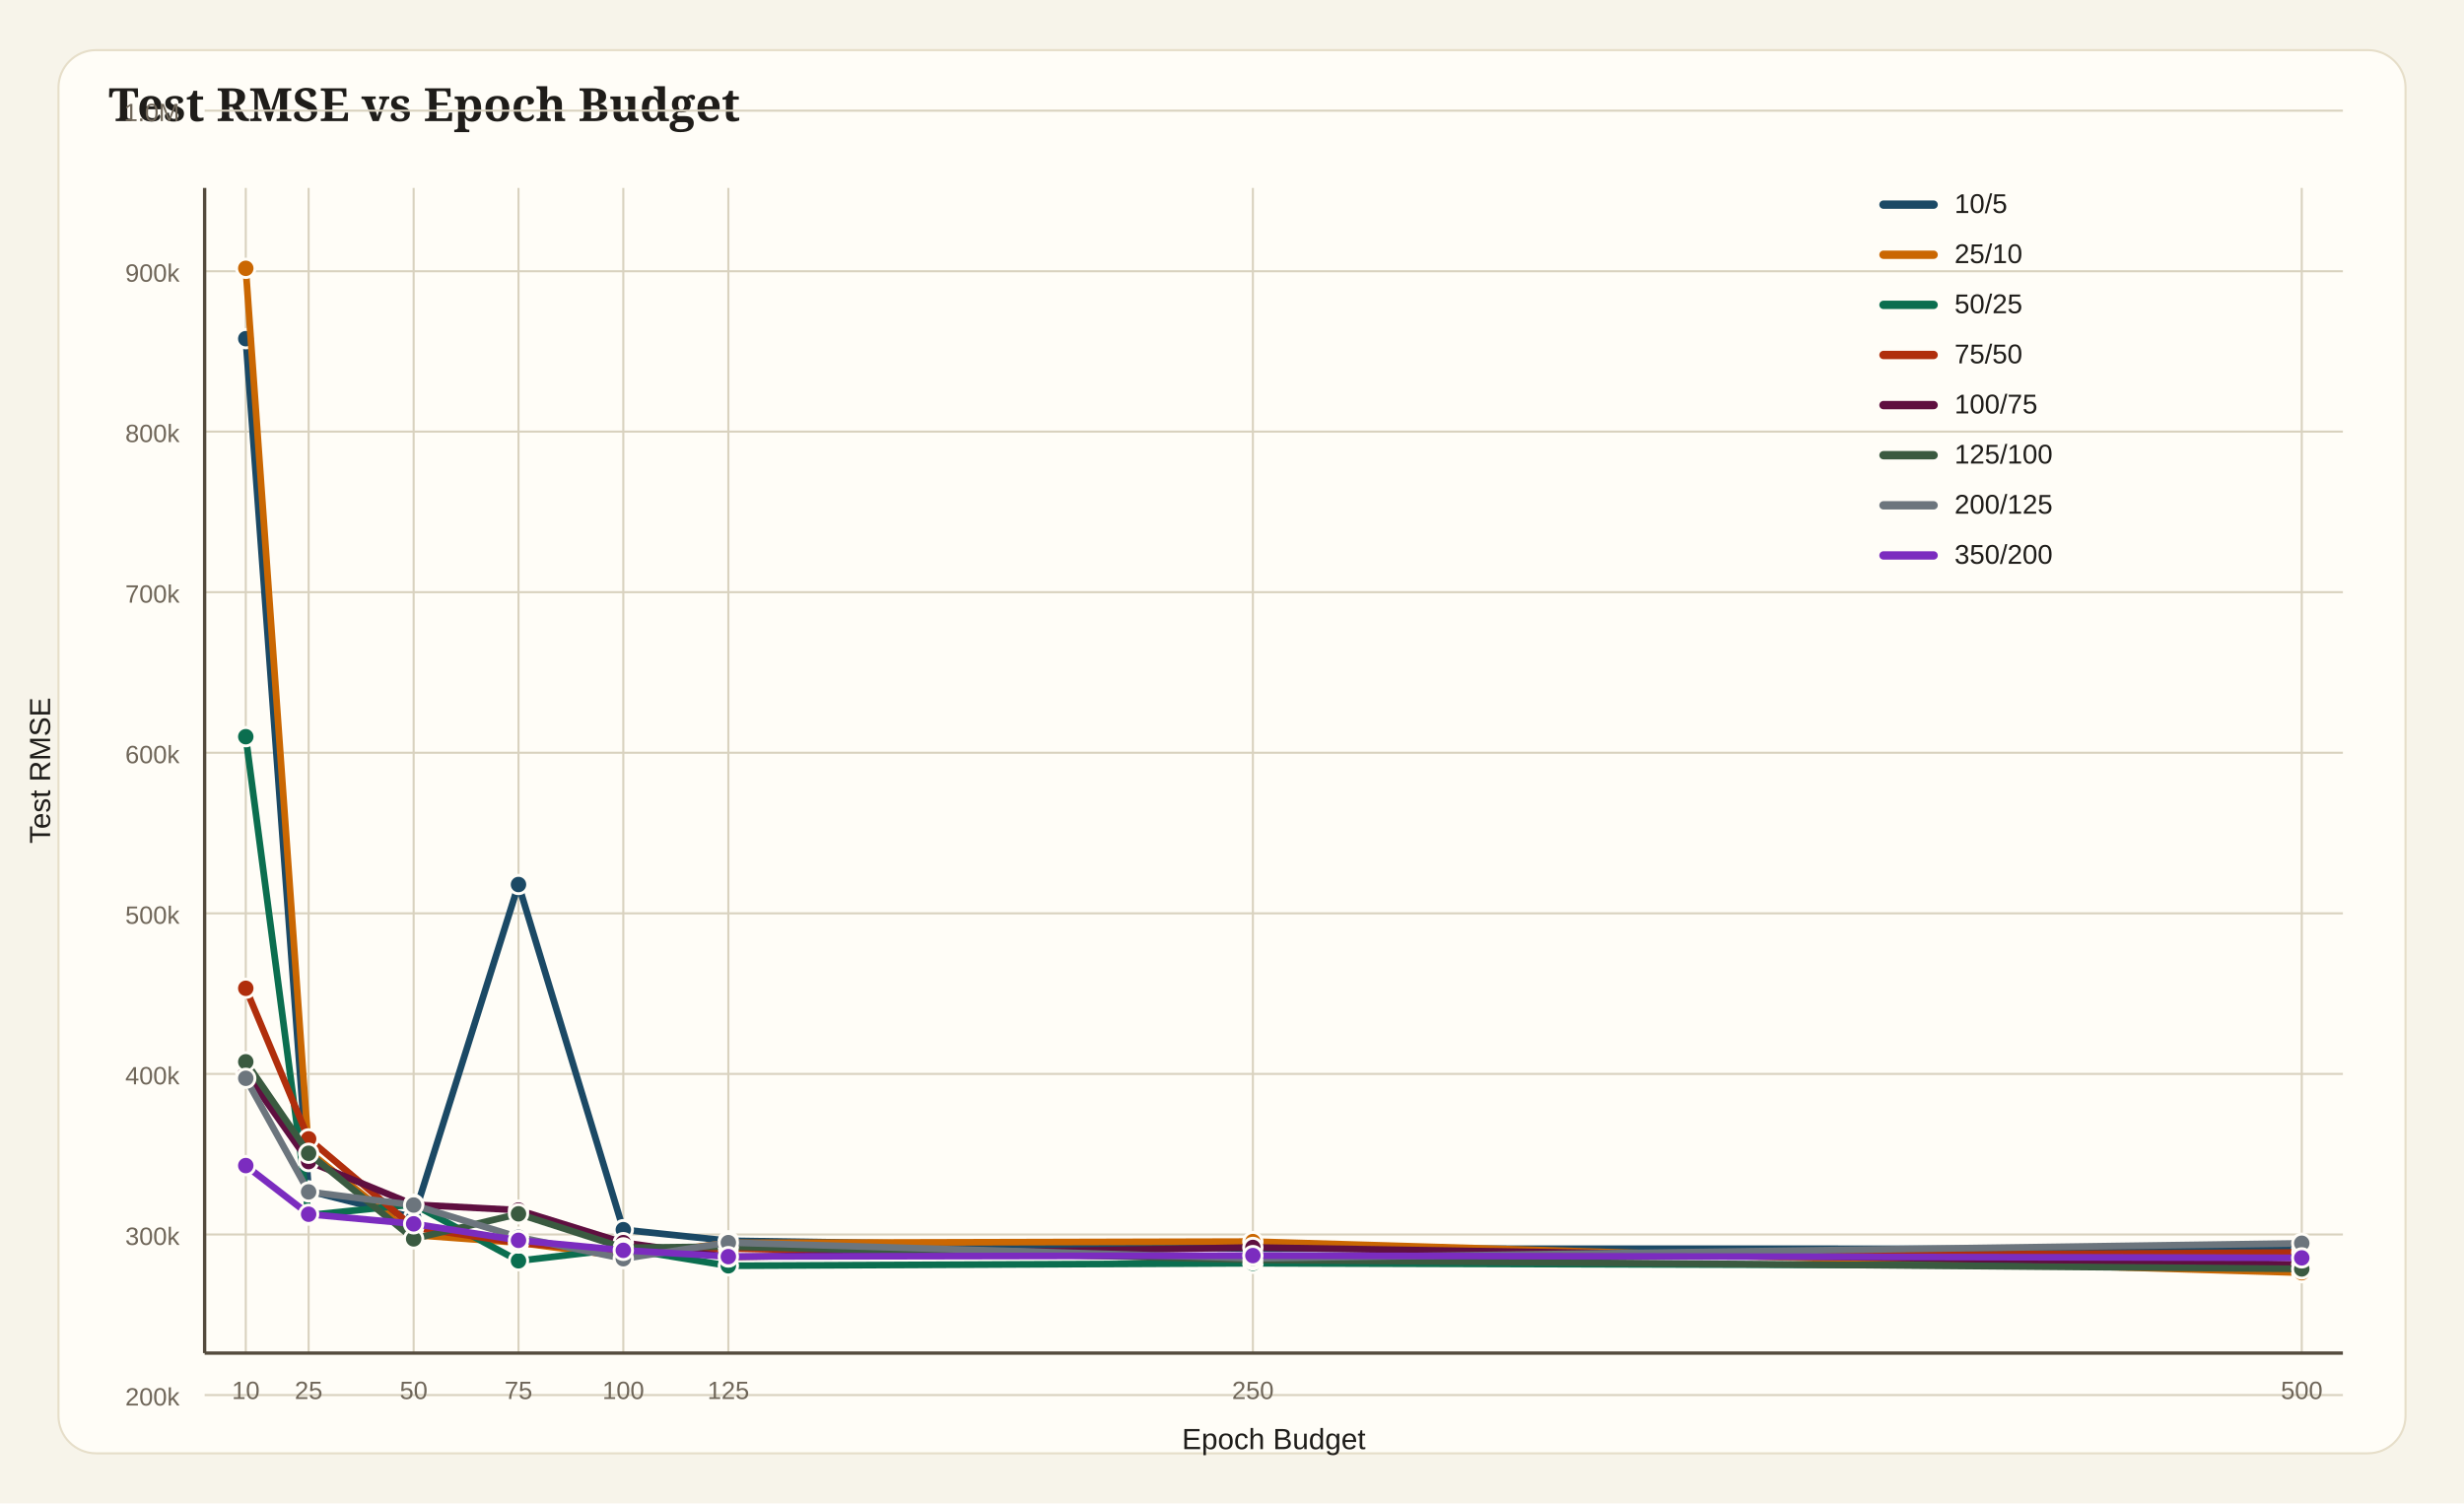
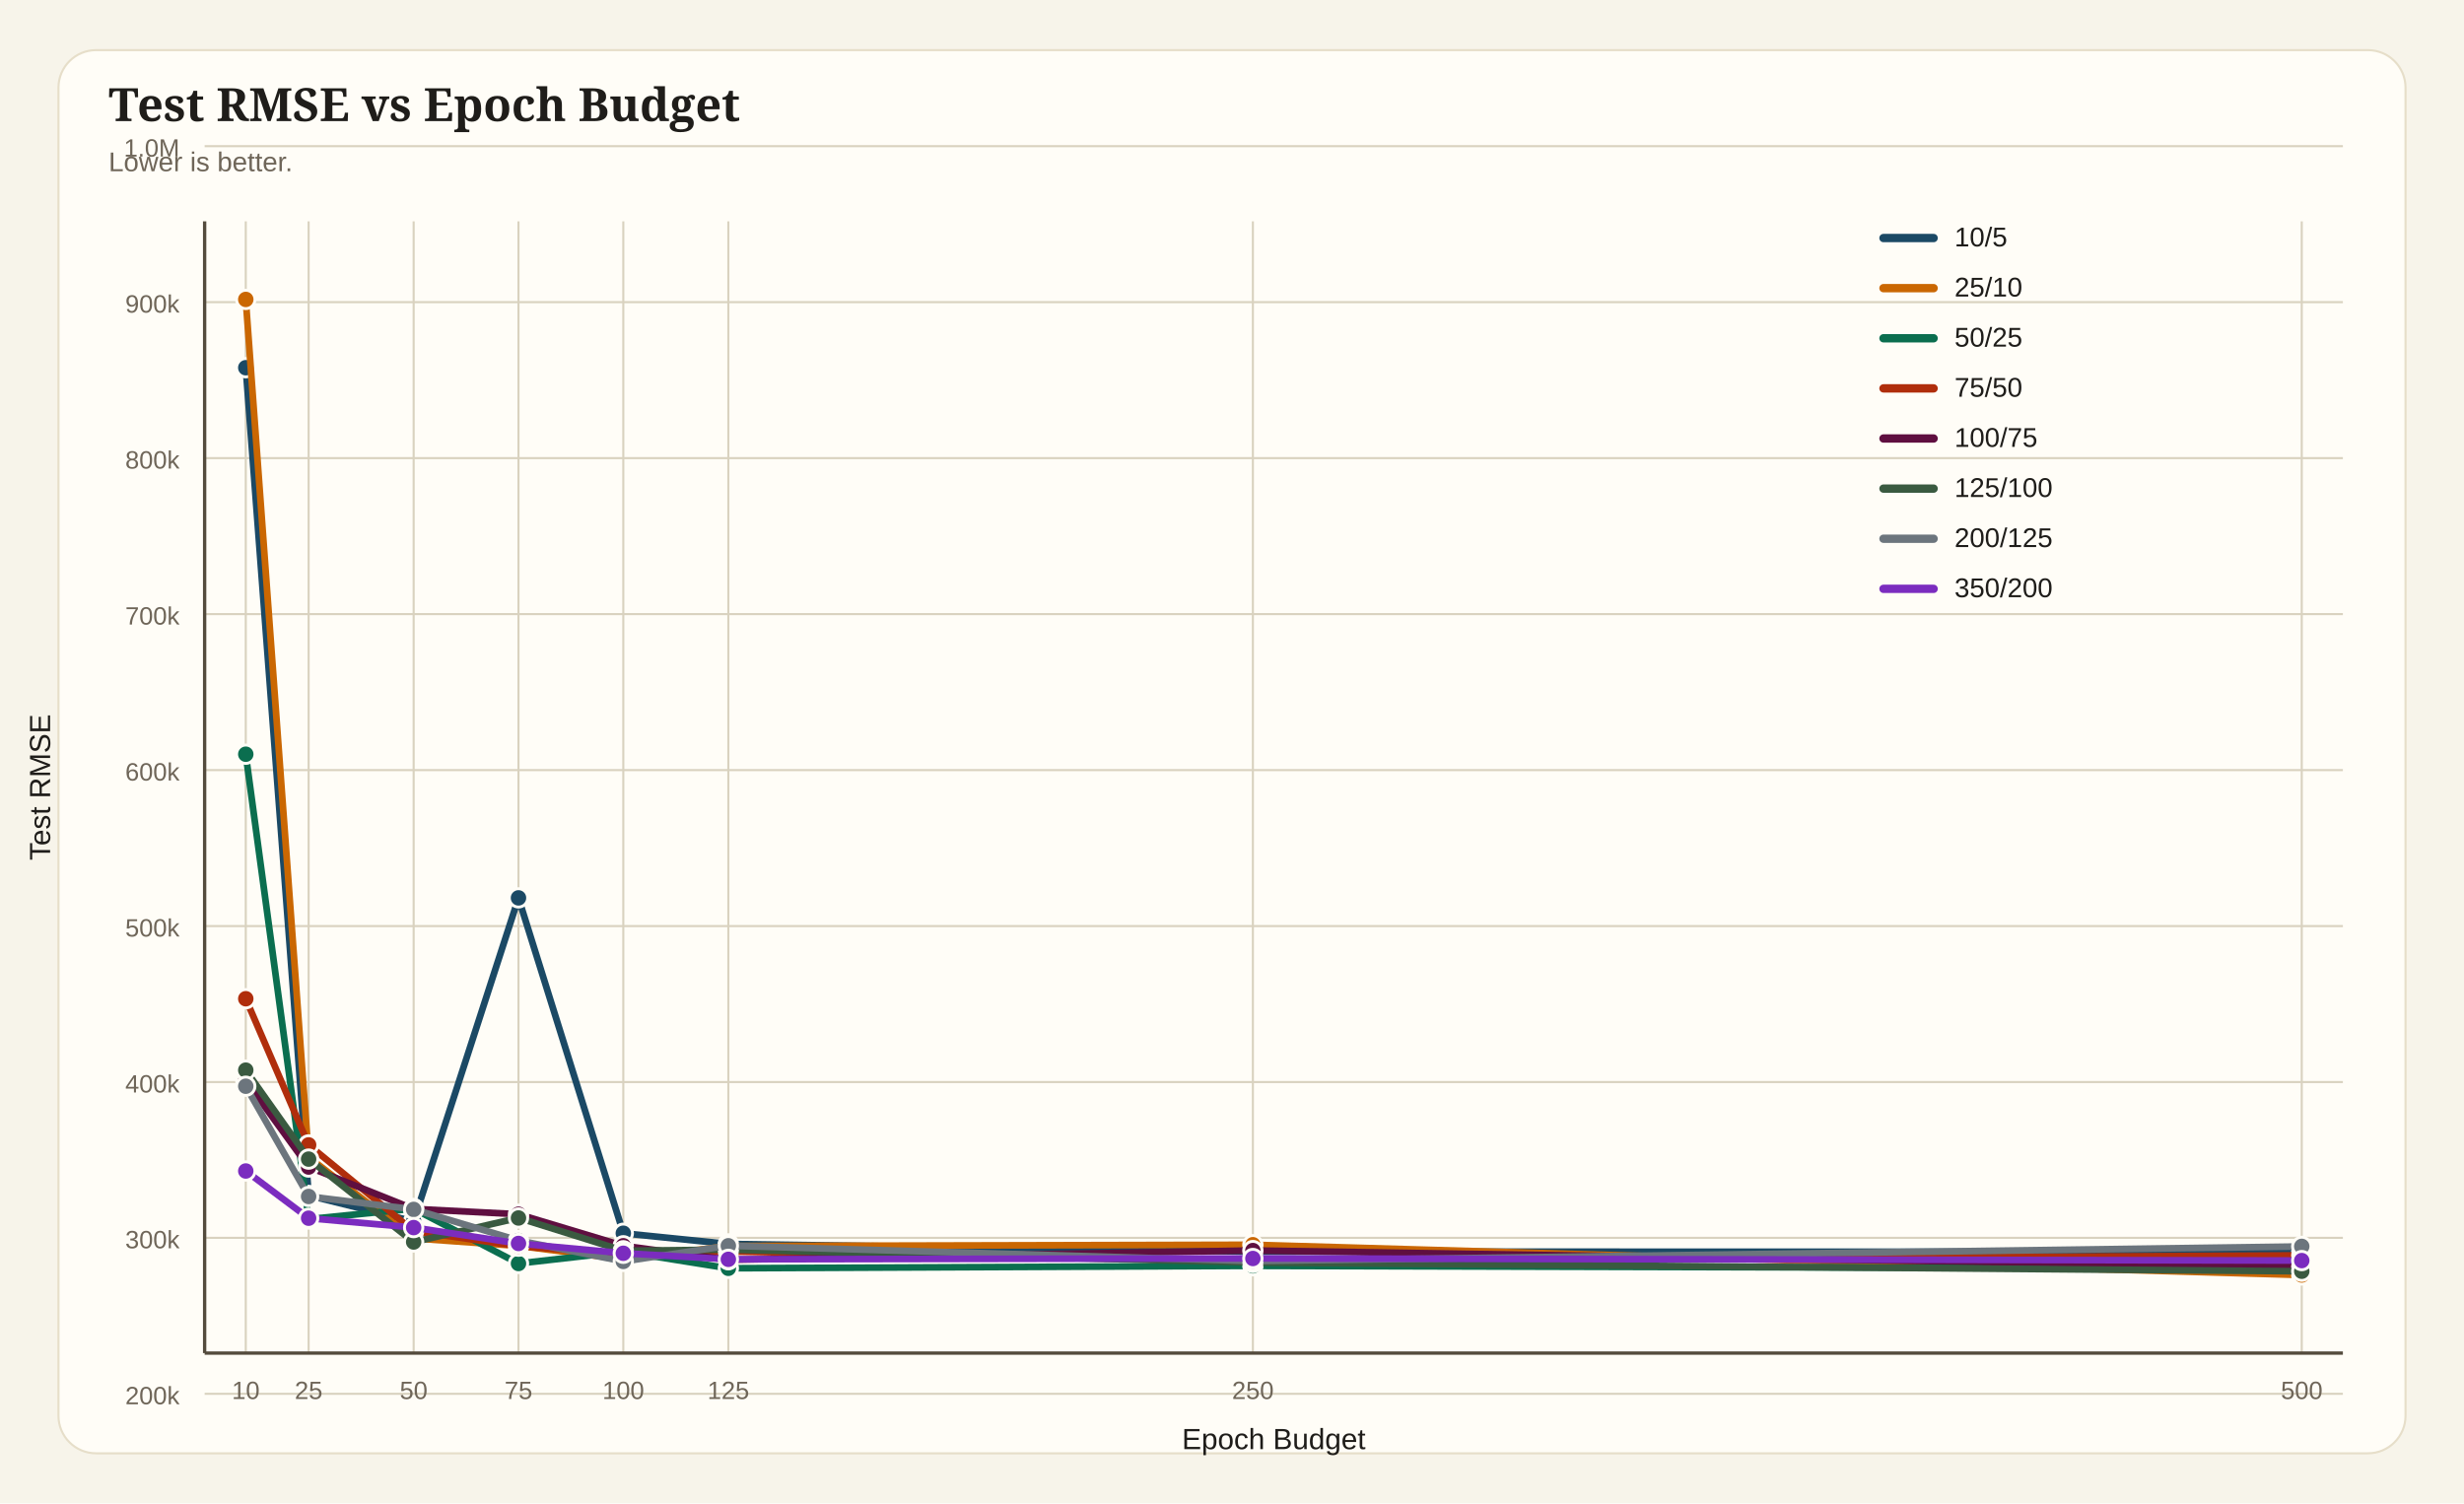
<svg xmlns="http://www.w3.org/2000/svg" width="1180" height="720" viewBox="0 0 1180 720" role="img" aria-label="Test RMSE vs Epoch Budget">
  <rect width="1180" height="720" fill="#f7f4ea" />
  <rect x="28.0" y="24.0" width="1124.0" height="672.0" rx="18" fill="#fffdf7" stroke="#e6dec9" />
  <text x="52.0" y="58.0" fill="#1f1d1a" font-size="22" font-weight="700" font-family="Georgia, serif">Test RMSE vs Epoch Budget</text>
-   <line x1="98.0" y1="668.1" x2="1122.0" y2="668.1" stroke="#d9d2bf" stroke-width="1" />
-   <text x="86.0" y="673.1" text-anchor="end" fill="#6f6659" font-size="12" font-family="Trebuchet MS, Arial, sans-serif">200k</text>
-   <line x1="98.0" y1="591.2" x2="1122.0" y2="591.2" stroke="#d9d2bf" stroke-width="1" />
-   <text x="86.0" y="596.2" text-anchor="end" fill="#6f6659" font-size="12" font-family="Trebuchet MS, Arial, sans-serif">300k</text>
-   <line x1="98.0" y1="514.3" x2="1122.0" y2="514.3" stroke="#d9d2bf" stroke-width="1" />
-   <text x="86.0" y="519.3" text-anchor="end" fill="#6f6659" font-size="12" font-family="Trebuchet MS, Arial, sans-serif">400k</text>
-   <line x1="98.0" y1="437.4" x2="1122.0" y2="437.4" stroke="#d9d2bf" stroke-width="1" />
-   <text x="86.0" y="442.4" text-anchor="end" fill="#6f6659" font-size="12" font-family="Trebuchet MS, Arial, sans-serif">500k</text>
-   <line x1="98.0" y1="360.5" x2="1122.0" y2="360.5" stroke="#d9d2bf" stroke-width="1" />
-   <text x="86.0" y="365.5" text-anchor="end" fill="#6f6659" font-size="12" font-family="Trebuchet MS, Arial, sans-serif">600k</text>
-   <line x1="98.0" y1="283.6" x2="1122.0" y2="283.6" stroke="#d9d2bf" stroke-width="1" />
-   <text x="86.0" y="288.6" text-anchor="end" fill="#6f6659" font-size="12" font-family="Trebuchet MS, Arial, sans-serif">700k</text>
-   <line x1="98.0" y1="206.7" x2="1122.0" y2="206.7" stroke="#d9d2bf" stroke-width="1" />
-   <text x="86.0" y="211.7" text-anchor="end" fill="#6f6659" font-size="12" font-family="Trebuchet MS, Arial, sans-serif">800k</text>
-   <line x1="98.0" y1="129.9" x2="1122.0" y2="129.9" stroke="#d9d2bf" stroke-width="1" />
-   <text x="86.0" y="134.9" text-anchor="end" fill="#6f6659" font-size="12" font-family="Trebuchet MS, Arial, sans-serif">900k</text>
-   <line x1="98.0" y1="53.0" x2="1122.0" y2="53.0" stroke="#d9d2bf" stroke-width="1" />
-   <text x="86.0" y="58.0" text-anchor="end" fill="#6f6659" font-size="12" font-family="Trebuchet MS, Arial, sans-serif">1.0M</text>
-   <line x1="117.7" y1="90.0" x2="117.7" y2="648.0" stroke="#d9d2bf" stroke-width="1" />
+   <text x="52.0" y="82.0" fill="#6f6659" font-size="13" font-family="Trebuchet MS, Arial, sans-serif">Lower is better.</text>
+   <line x1="98.0" y1="667.5" x2="1122.0" y2="667.5" stroke="#d9d2bf" stroke-width="1" />
+   <text x="86.0" y="672.5" text-anchor="end" fill="#6f6659" font-size="12" font-family="Trebuchet MS, Arial, sans-serif">200k</text>
+   <line x1="98.0" y1="592.8" x2="1122.0" y2="592.8" stroke="#d9d2bf" stroke-width="1" />
+   <text x="86.0" y="597.8" text-anchor="end" fill="#6f6659" font-size="12" font-family="Trebuchet MS, Arial, sans-serif">300k</text>
+   <line x1="98.0" y1="518.2" x2="1122.0" y2="518.2" stroke="#d9d2bf" stroke-width="1" />
+   <text x="86.0" y="523.2" text-anchor="end" fill="#6f6659" font-size="12" font-family="Trebuchet MS, Arial, sans-serif">400k</text>
+   <line x1="98.0" y1="443.5" x2="1122.0" y2="443.5" stroke="#d9d2bf" stroke-width="1" />
+   <text x="86.0" y="448.5" text-anchor="end" fill="#6f6659" font-size="12" font-family="Trebuchet MS, Arial, sans-serif">500k</text>
+   <line x1="98.0" y1="368.8" x2="1122.0" y2="368.8" stroke="#d9d2bf" stroke-width="1" />
+   <text x="86.0" y="373.8" text-anchor="end" fill="#6f6659" font-size="12" font-family="Trebuchet MS, Arial, sans-serif">600k</text>
+   <line x1="98.0" y1="294.1" x2="1122.0" y2="294.1" stroke="#d9d2bf" stroke-width="1" />
+   <text x="86.0" y="299.1" text-anchor="end" fill="#6f6659" font-size="12" font-family="Trebuchet MS, Arial, sans-serif">700k</text>
+   <line x1="98.0" y1="219.4" x2="1122.0" y2="219.4" stroke="#d9d2bf" stroke-width="1" />
+   <text x="86.0" y="224.4" text-anchor="end" fill="#6f6659" font-size="12" font-family="Trebuchet MS, Arial, sans-serif">800k</text>
+   <line x1="98.0" y1="144.7" x2="1122.0" y2="144.7" stroke="#d9d2bf" stroke-width="1" />
+   <text x="86.0" y="149.7" text-anchor="end" fill="#6f6659" font-size="12" font-family="Trebuchet MS, Arial, sans-serif">900k</text>
+   <line x1="98.0" y1="70.0" x2="1122.0" y2="70.0" stroke="#d9d2bf" stroke-width="1" />
+   <text x="86.0" y="75.0" text-anchor="end" fill="#6f6659" font-size="12" font-family="Trebuchet MS, Arial, sans-serif">1.0M</text>
+   <line x1="117.7" y1="106.0" x2="117.7" y2="648.0" stroke="#d9d2bf" stroke-width="1" />
  <text x="117.7" y="670.0" text-anchor="middle" fill="#6f6659" font-size="12" font-family="Trebuchet MS, Arial, sans-serif">10</text>
-   <line x1="147.8" y1="90.0" x2="147.8" y2="648.0" stroke="#d9d2bf" stroke-width="1" />
+   <line x1="147.8" y1="106.0" x2="147.8" y2="648.0" stroke="#d9d2bf" stroke-width="1" />
  <text x="147.8" y="670.0" text-anchor="middle" fill="#6f6659" font-size="12" font-family="Trebuchet MS, Arial, sans-serif">25</text>
-   <line x1="198.1" y1="90.0" x2="198.1" y2="648.0" stroke="#d9d2bf" stroke-width="1" />
+   <line x1="198.1" y1="106.0" x2="198.1" y2="648.0" stroke="#d9d2bf" stroke-width="1" />
  <text x="198.1" y="670.0" text-anchor="middle" fill="#6f6659" font-size="12" font-family="Trebuchet MS, Arial, sans-serif">50</text>
-   <line x1="248.3" y1="90.0" x2="248.3" y2="648.0" stroke="#d9d2bf" stroke-width="1" />
+   <line x1="248.3" y1="106.0" x2="248.3" y2="648.0" stroke="#d9d2bf" stroke-width="1" />
  <text x="248.3" y="670.0" text-anchor="middle" fill="#6f6659" font-size="12" font-family="Trebuchet MS, Arial, sans-serif">75</text>
-   <line x1="298.5" y1="90.0" x2="298.5" y2="648.0" stroke="#d9d2bf" stroke-width="1" />
+   <line x1="298.5" y1="106.0" x2="298.5" y2="648.0" stroke="#d9d2bf" stroke-width="1" />
  <text x="298.5" y="670.0" text-anchor="middle" fill="#6f6659" font-size="12" font-family="Trebuchet MS, Arial, sans-serif">100</text>
-   <line x1="348.8" y1="90.0" x2="348.8" y2="648.0" stroke="#d9d2bf" stroke-width="1" />
+   <line x1="348.8" y1="106.0" x2="348.8" y2="648.0" stroke="#d9d2bf" stroke-width="1" />
  <text x="348.8" y="670.0" text-anchor="middle" fill="#6f6659" font-size="12" font-family="Trebuchet MS, Arial, sans-serif">125</text>
-   <line x1="600.0" y1="90.0" x2="600.0" y2="648.0" stroke="#d9d2bf" stroke-width="1" />
+   <line x1="600.0" y1="106.0" x2="600.0" y2="648.0" stroke="#d9d2bf" stroke-width="1" />
  <text x="600.0" y="670.0" text-anchor="middle" fill="#6f6659" font-size="12" font-family="Trebuchet MS, Arial, sans-serif">250</text>
-   <line x1="1102.3" y1="90.0" x2="1102.3" y2="648.0" stroke="#d9d2bf" stroke-width="1" />
+   <line x1="1102.3" y1="106.0" x2="1102.3" y2="648.0" stroke="#d9d2bf" stroke-width="1" />
  <text x="1102.3" y="670.0" text-anchor="middle" fill="#6f6659" font-size="12" font-family="Trebuchet MS, Arial, sans-serif">500</text>
  <line x1="98.0" y1="648.0" x2="1122.0" y2="648.0" stroke="#544b3d" stroke-width="1.6" />
-   <line x1="98.0" y1="90.0" x2="98.0" y2="648.0" stroke="#544b3d" stroke-width="1.6" />
-   <path d="M 117.69 162.18 L 147.83 570.32 L 198.07 583.08 L 248.30 423.61 L 298.54 588.94 L 348.78 594.20 L 599.95 597.98 L 1102.31 598.08" fill="none" stroke="#1b4965" stroke-width="3.2" stroke-linecap="round" stroke-linejoin="round" />
-   <circle cx="117.7" cy="162.2" r="4.4" fill="#1b4965" stroke="#fffdf7" stroke-width="1.4" />
-   <circle cx="147.8" cy="570.3" r="4.4" fill="#1b4965" stroke="#fffdf7" stroke-width="1.4" />
-   <circle cx="198.1" cy="583.1" r="4.4" fill="#1b4965" stroke="#fffdf7" stroke-width="1.4" />
-   <circle cx="248.3" cy="423.6" r="4.4" fill="#1b4965" stroke="#fffdf7" stroke-width="1.4" />
-   <circle cx="298.5" cy="588.9" r="4.4" fill="#1b4965" stroke="#fffdf7" stroke-width="1.4" />
-   <circle cx="348.8" cy="594.2" r="4.4" fill="#1b4965" stroke="#fffdf7" stroke-width="1.4" />
-   <circle cx="600.0" cy="598.0" r="4.4" fill="#1b4965" stroke="#fffdf7" stroke-width="1.4" />
-   <circle cx="1102.3" cy="598.1" r="4.4" fill="#1b4965" stroke="#fffdf7" stroke-width="1.4" />
-   <path d="M 117.69 128.48 L 147.83 551.45 L 198.07 591.44 L 248.30 595.13 L 298.54 601.76 L 348.78 595.21 L 599.95 594.59 L 1102.31 609.52" fill="none" stroke="#ca6702" stroke-width="3.2" stroke-linecap="round" stroke-linejoin="round" />
-   <circle cx="117.7" cy="128.5" r="4.4" fill="#ca6702" stroke="#fffdf7" stroke-width="1.4" />
-   <circle cx="147.8" cy="551.4" r="4.4" fill="#ca6702" stroke="#fffdf7" stroke-width="1.4" />
-   <circle cx="198.1" cy="591.4" r="4.4" fill="#ca6702" stroke="#fffdf7" stroke-width="1.4" />
-   <circle cx="248.3" cy="595.1" r="4.4" fill="#ca6702" stroke="#fffdf7" stroke-width="1.4" />
-   <circle cx="298.5" cy="601.8" r="4.4" fill="#ca6702" stroke="#fffdf7" stroke-width="1.4" />
-   <circle cx="348.8" cy="595.2" r="4.4" fill="#ca6702" stroke="#fffdf7" stroke-width="1.4" />
-   <circle cx="600.0" cy="594.6" r="4.4" fill="#ca6702" stroke="#fffdf7" stroke-width="1.4" />
-   <circle cx="1102.3" cy="609.5" r="4.4" fill="#ca6702" stroke="#fffdf7" stroke-width="1.4" />
-   <path d="M 117.69 352.77 L 147.83 581.93 L 198.07 576.81 L 248.30 603.82 L 298.54 597.95 L 348.78 606.18 L 599.95 605.00 L 1102.31 606.40" fill="none" stroke="#0b6e4f" stroke-width="3.2" stroke-linecap="round" stroke-linejoin="round" />
-   <circle cx="117.7" cy="352.8" r="4.4" fill="#0b6e4f" stroke="#fffdf7" stroke-width="1.4" />
-   <circle cx="147.8" cy="581.9" r="4.4" fill="#0b6e4f" stroke="#fffdf7" stroke-width="1.4" />
-   <circle cx="198.1" cy="576.8" r="4.4" fill="#0b6e4f" stroke="#fffdf7" stroke-width="1.4" />
-   <circle cx="248.3" cy="603.8" r="4.4" fill="#0b6e4f" stroke="#fffdf7" stroke-width="1.4" />
-   <circle cx="298.5" cy="597.9" r="4.4" fill="#0b6e4f" stroke="#fffdf7" stroke-width="1.4" />
-   <circle cx="348.8" cy="606.2" r="4.4" fill="#0b6e4f" stroke="#fffdf7" stroke-width="1.4" />
-   <circle cx="600.0" cy="605.0" r="4.4" fill="#0b6e4f" stroke="#fffdf7" stroke-width="1.4" />
-   <circle cx="1102.3" cy="606.4" r="4.4" fill="#0b6e4f" stroke="#fffdf7" stroke-width="1.4" />
-   <path d="M 117.69 473.29 L 147.83 545.41 L 198.07 587.81 L 248.30 595.26 L 298.54 599.29 L 348.78 597.89 L 599.95 602.76 L 1102.31 599.81" fill="none" stroke="#b02e0c" stroke-width="3.2" stroke-linecap="round" stroke-linejoin="round" />
-   <circle cx="117.7" cy="473.3" r="4.4" fill="#b02e0c" stroke="#fffdf7" stroke-width="1.4" />
-   <circle cx="147.8" cy="545.4" r="4.4" fill="#b02e0c" stroke="#fffdf7" stroke-width="1.4" />
-   <circle cx="198.1" cy="587.8" r="4.4" fill="#b02e0c" stroke="#fffdf7" stroke-width="1.4" />
-   <circle cx="248.3" cy="595.3" r="4.4" fill="#b02e0c" stroke="#fffdf7" stroke-width="1.4" />
-   <circle cx="298.5" cy="599.3" r="4.4" fill="#b02e0c" stroke="#fffdf7" stroke-width="1.4" />
-   <circle cx="348.8" cy="597.9" r="4.4" fill="#b02e0c" stroke="#fffdf7" stroke-width="1.4" />
-   <circle cx="600.0" cy="602.8" r="4.4" fill="#b02e0c" stroke="#fffdf7" stroke-width="1.4" />
-   <circle cx="1102.3" cy="599.8" r="4.4" fill="#b02e0c" stroke="#fffdf7" stroke-width="1.4" />
-   <path d="M 117.69 513.55 L 147.83 556.27 L 198.07 576.90 L 248.30 579.54 L 298.54 595.12 L 348.78 602.01 L 599.95 597.40 L 1102.31 605.56" fill="none" stroke="#5f0f40" stroke-width="3.2" stroke-linecap="round" stroke-linejoin="round" />
-   <circle cx="117.7" cy="513.6" r="4.4" fill="#5f0f40" stroke="#fffdf7" stroke-width="1.4" />
-   <circle cx="147.8" cy="556.3" r="4.4" fill="#5f0f40" stroke="#fffdf7" stroke-width="1.4" />
-   <circle cx="198.1" cy="576.9" r="4.4" fill="#5f0f40" stroke="#fffdf7" stroke-width="1.4" />
-   <circle cx="248.3" cy="579.5" r="4.4" fill="#5f0f40" stroke="#fffdf7" stroke-width="1.4" />
-   <circle cx="298.5" cy="595.1" r="4.4" fill="#5f0f40" stroke="#fffdf7" stroke-width="1.4" />
-   <circle cx="348.8" cy="602.0" r="4.4" fill="#5f0f40" stroke="#fffdf7" stroke-width="1.4" />
-   <circle cx="600.0" cy="597.4" r="4.4" fill="#5f0f40" stroke="#fffdf7" stroke-width="1.4" />
-   <circle cx="1102.3" cy="605.6" r="4.4" fill="#5f0f40" stroke="#fffdf7" stroke-width="1.4" />
-   <path d="M 117.69 508.54 L 147.83 552.33 L 198.07 593.26 L 248.30 581.34 L 298.54 597.56 L 348.78 597.00 L 599.95 603.36 L 1102.31 607.67" fill="none" stroke="#3a5a40" stroke-width="3.2" stroke-linecap="round" stroke-linejoin="round" />
-   <circle cx="117.7" cy="508.5" r="4.4" fill="#3a5a40" stroke="#fffdf7" stroke-width="1.4" />
-   <circle cx="147.8" cy="552.3" r="4.4" fill="#3a5a40" stroke="#fffdf7" stroke-width="1.4" />
-   <circle cx="198.1" cy="593.3" r="4.4" fill="#3a5a40" stroke="#fffdf7" stroke-width="1.4" />
-   <circle cx="248.3" cy="581.3" r="4.4" fill="#3a5a40" stroke="#fffdf7" stroke-width="1.4" />
-   <circle cx="298.5" cy="597.6" r="4.4" fill="#3a5a40" stroke="#fffdf7" stroke-width="1.4" />
-   <circle cx="348.8" cy="597.0" r="4.4" fill="#3a5a40" stroke="#fffdf7" stroke-width="1.4" />
-   <circle cx="600.0" cy="603.4" r="4.4" fill="#3a5a40" stroke="#fffdf7" stroke-width="1.4" />
-   <circle cx="1102.3" cy="607.7" r="4.4" fill="#3a5a40" stroke="#fffdf7" stroke-width="1.4" />
-   <path d="M 117.69 516.45 L 147.83 570.76 L 198.07 577.13 L 248.30 592.48 L 298.54 602.78 L 348.78 595.06 L 599.95 602.62 L 1102.31 595.44" fill="none" stroke="#6c757d" stroke-width="3.2" stroke-linecap="round" stroke-linejoin="round" />
-   <circle cx="117.7" cy="516.4" r="4.4" fill="#6c757d" stroke="#fffdf7" stroke-width="1.4" />
-   <circle cx="147.8" cy="570.8" r="4.4" fill="#6c757d" stroke="#fffdf7" stroke-width="1.4" />
-   <circle cx="198.1" cy="577.1" r="4.4" fill="#6c757d" stroke="#fffdf7" stroke-width="1.4" />
-   <circle cx="248.3" cy="592.5" r="4.4" fill="#6c757d" stroke="#fffdf7" stroke-width="1.4" />
-   <circle cx="298.5" cy="602.8" r="4.4" fill="#6c757d" stroke="#fffdf7" stroke-width="1.4" />
-   <circle cx="348.8" cy="595.1" r="4.4" fill="#6c757d" stroke="#fffdf7" stroke-width="1.4" />
-   <circle cx="600.0" cy="602.6" r="4.4" fill="#6c757d" stroke="#fffdf7" stroke-width="1.4" />
-   <circle cx="1102.3" cy="595.4" r="4.4" fill="#6c757d" stroke="#fffdf7" stroke-width="1.4" />
-   <path d="M 117.69 558.21 L 147.83 581.50 L 198.07 586.08 L 248.30 593.98 L 298.54 598.76 L 348.78 601.75 L 599.95 601.31 L 1102.31 602.37" fill="none" stroke="#7b2cbf" stroke-width="3.2" stroke-linecap="round" stroke-linejoin="round" />
-   <circle cx="117.7" cy="558.2" r="4.4" fill="#7b2cbf" stroke="#fffdf7" stroke-width="1.4" />
-   <circle cx="147.8" cy="581.5" r="4.4" fill="#7b2cbf" stroke="#fffdf7" stroke-width="1.4" />
-   <circle cx="198.1" cy="586.1" r="4.4" fill="#7b2cbf" stroke="#fffdf7" stroke-width="1.4" />
-   <circle cx="248.3" cy="594.0" r="4.4" fill="#7b2cbf" stroke="#fffdf7" stroke-width="1.4" />
-   <circle cx="298.5" cy="598.8" r="4.4" fill="#7b2cbf" stroke="#fffdf7" stroke-width="1.4" />
-   <circle cx="348.8" cy="601.8" r="4.4" fill="#7b2cbf" stroke="#fffdf7" stroke-width="1.4" />
-   <circle cx="600.0" cy="601.3" r="4.4" fill="#7b2cbf" stroke="#fffdf7" stroke-width="1.4" />
-   <circle cx="1102.3" cy="602.4" r="4.4" fill="#7b2cbf" stroke="#fffdf7" stroke-width="1.4" />
-   <line x1="902.0" y1="98.0" x2="926.0" y2="98.0" stroke="#1b4965" stroke-width="4" stroke-linecap="round" />
-   <text x="936.0" y="102.0" fill="#1f1d1a" font-size="13" font-family="Trebuchet MS, Arial, sans-serif">10/5</text>
-   <line x1="902.0" y1="122.0" x2="926.0" y2="122.0" stroke="#ca6702" stroke-width="4" stroke-linecap="round" />
-   <text x="936.0" y="126.0" fill="#1f1d1a" font-size="13" font-family="Trebuchet MS, Arial, sans-serif">25/10</text>
-   <line x1="902.0" y1="146.0" x2="926.0" y2="146.0" stroke="#0b6e4f" stroke-width="4" stroke-linecap="round" />
-   <text x="936.0" y="150.0" fill="#1f1d1a" font-size="13" font-family="Trebuchet MS, Arial, sans-serif">50/25</text>
-   <line x1="902.0" y1="170.0" x2="926.0" y2="170.0" stroke="#b02e0c" stroke-width="4" stroke-linecap="round" />
-   <text x="936.0" y="174.0" fill="#1f1d1a" font-size="13" font-family="Trebuchet MS, Arial, sans-serif">75/50</text>
-   <line x1="902.0" y1="194.0" x2="926.0" y2="194.0" stroke="#5f0f40" stroke-width="4" stroke-linecap="round" />
-   <text x="936.0" y="198.0" fill="#1f1d1a" font-size="13" font-family="Trebuchet MS, Arial, sans-serif">100/75</text>
-   <line x1="902.0" y1="218.0" x2="926.0" y2="218.0" stroke="#3a5a40" stroke-width="4" stroke-linecap="round" />
-   <text x="936.0" y="222.0" fill="#1f1d1a" font-size="13" font-family="Trebuchet MS, Arial, sans-serif">125/100</text>
-   <line x1="902.0" y1="242.0" x2="926.0" y2="242.0" stroke="#6c757d" stroke-width="4" stroke-linecap="round" />
-   <text x="936.0" y="246.0" fill="#1f1d1a" font-size="13" font-family="Trebuchet MS, Arial, sans-serif">200/125</text>
-   <line x1="902.0" y1="266.0" x2="926.0" y2="266.0" stroke="#7b2cbf" stroke-width="4" stroke-linecap="round" />
-   <text x="936.0" y="270.0" fill="#1f1d1a" font-size="13" font-family="Trebuchet MS, Arial, sans-serif">350/200</text>
+   <line x1="98.0" y1="106.0" x2="98.0" y2="648.0" stroke="#544b3d" stroke-width="1.6" />
+   <path d="M 117.69 176.11 L 147.83 572.54 L 198.07 584.95 L 248.30 430.04 L 298.54 590.63 L 348.78 595.74 L 599.95 599.42 L 1102.31 599.51" fill="none" stroke="#1b4965" stroke-width="3.2" stroke-linecap="round" stroke-linejoin="round" />
+   <circle cx="117.7" cy="176.1" r="4.4" fill="#1b4965" stroke="#fffdf7" stroke-width="1.4" />
+   <circle cx="147.8" cy="572.5" r="4.4" fill="#1b4965" stroke="#fffdf7" stroke-width="1.4" />
+   <circle cx="198.1" cy="584.9" r="4.4" fill="#1b4965" stroke="#fffdf7" stroke-width="1.4" />
+   <circle cx="248.3" cy="430.0" r="4.4" fill="#1b4965" stroke="#fffdf7" stroke-width="1.4" />
+   <circle cx="298.5" cy="590.6" r="4.4" fill="#1b4965" stroke="#fffdf7" stroke-width="1.4" />
+   <circle cx="348.8" cy="595.7" r="4.4" fill="#1b4965" stroke="#fffdf7" stroke-width="1.4" />
+   <circle cx="600.0" cy="599.4" r="4.4" fill="#1b4965" stroke="#fffdf7" stroke-width="1.4" />
+   <circle cx="1102.3" cy="599.5" r="4.4" fill="#1b4965" stroke="#fffdf7" stroke-width="1.4" />
+   <path d="M 117.69 143.38 L 147.83 554.22 L 198.07 593.06 L 248.30 596.65 L 298.54 603.09 L 348.78 596.72 L 599.95 596.12 L 1102.31 610.62" fill="none" stroke="#ca6702" stroke-width="3.2" stroke-linecap="round" stroke-linejoin="round" />
+   <circle cx="117.7" cy="143.4" r="4.4" fill="#ca6702" stroke="#fffdf7" stroke-width="1.4" />
+   <circle cx="147.8" cy="554.2" r="4.4" fill="#ca6702" stroke="#fffdf7" stroke-width="1.4" />
+   <circle cx="198.1" cy="593.1" r="4.4" fill="#ca6702" stroke="#fffdf7" stroke-width="1.4" />
+   <circle cx="248.3" cy="596.7" r="4.4" fill="#ca6702" stroke="#fffdf7" stroke-width="1.4" />
+   <circle cx="298.5" cy="603.1" r="4.4" fill="#ca6702" stroke="#fffdf7" stroke-width="1.4" />
+   <circle cx="348.8" cy="596.7" r="4.4" fill="#ca6702" stroke="#fffdf7" stroke-width="1.4" />
+   <circle cx="600.0" cy="596.1" r="4.4" fill="#ca6702" stroke="#fffdf7" stroke-width="1.4" />
+   <circle cx="1102.3" cy="610.6" r="4.4" fill="#ca6702" stroke="#fffdf7" stroke-width="1.4" />
+   <path d="M 117.69 361.24 L 147.83 583.82 L 198.07 578.85 L 248.30 605.09 L 298.54 599.38 L 348.78 607.38 L 599.95 606.24 L 1102.31 607.59" fill="none" stroke="#0b6e4f" stroke-width="3.2" stroke-linecap="round" stroke-linejoin="round" />
+   <circle cx="117.7" cy="361.2" r="4.4" fill="#0b6e4f" stroke="#fffdf7" stroke-width="1.4" />
+   <circle cx="147.8" cy="583.8" r="4.4" fill="#0b6e4f" stroke="#fffdf7" stroke-width="1.4" />
+   <circle cx="198.1" cy="578.8" r="4.4" fill="#0b6e4f" stroke="#fffdf7" stroke-width="1.4" />
+   <circle cx="248.3" cy="605.1" r="4.4" fill="#0b6e4f" stroke="#fffdf7" stroke-width="1.4" />
+   <circle cx="298.5" cy="599.4" r="4.4" fill="#0b6e4f" stroke="#fffdf7" stroke-width="1.4" />
+   <circle cx="348.8" cy="607.4" r="4.4" fill="#0b6e4f" stroke="#fffdf7" stroke-width="1.4" />
+   <circle cx="600.0" cy="606.2" r="4.4" fill="#0b6e4f" stroke="#fffdf7" stroke-width="1.4" />
+   <circle cx="1102.3" cy="607.6" r="4.4" fill="#0b6e4f" stroke="#fffdf7" stroke-width="1.4" />
+   <path d="M 117.69 478.30 L 147.83 548.35 L 198.07 589.54 L 248.30 596.77 L 298.54 600.69 L 348.78 599.33 L 599.95 604.05 L 1102.31 601.19" fill="none" stroke="#b02e0c" stroke-width="3.2" stroke-linecap="round" stroke-linejoin="round" />
+   <circle cx="117.7" cy="478.3" r="4.4" fill="#b02e0c" stroke="#fffdf7" stroke-width="1.4" />
+   <circle cx="147.8" cy="548.3" r="4.4" fill="#b02e0c" stroke="#fffdf7" stroke-width="1.4" />
+   <circle cx="198.1" cy="589.5" r="4.4" fill="#b02e0c" stroke="#fffdf7" stroke-width="1.4" />
+   <circle cx="248.3" cy="596.8" r="4.4" fill="#b02e0c" stroke="#fffdf7" stroke-width="1.4" />
+   <circle cx="298.5" cy="600.7" r="4.4" fill="#b02e0c" stroke="#fffdf7" stroke-width="1.4" />
+   <circle cx="348.8" cy="599.3" r="4.4" fill="#b02e0c" stroke="#fffdf7" stroke-width="1.4" />
+   <circle cx="600.0" cy="604.1" r="4.4" fill="#b02e0c" stroke="#fffdf7" stroke-width="1.4" />
+   <circle cx="1102.3" cy="601.2" r="4.4" fill="#b02e0c" stroke="#fffdf7" stroke-width="1.4" />
+   <path d="M 117.69 517.41 L 147.83 558.90 L 198.07 578.94 L 248.30 581.51 L 298.54 596.63 L 348.78 603.33 L 599.95 598.85 L 1102.31 606.78" fill="none" stroke="#5f0f40" stroke-width="3.2" stroke-linecap="round" stroke-linejoin="round" />
+   <circle cx="117.7" cy="517.4" r="4.4" fill="#5f0f40" stroke="#fffdf7" stroke-width="1.4" />
+   <circle cx="147.8" cy="558.9" r="4.4" fill="#5f0f40" stroke="#fffdf7" stroke-width="1.4" />
+   <circle cx="198.1" cy="578.9" r="4.4" fill="#5f0f40" stroke="#fffdf7" stroke-width="1.4" />
+   <circle cx="248.3" cy="581.5" r="4.4" fill="#5f0f40" stroke="#fffdf7" stroke-width="1.4" />
+   <circle cx="298.5" cy="596.6" r="4.4" fill="#5f0f40" stroke="#fffdf7" stroke-width="1.4" />
+   <circle cx="348.8" cy="603.3" r="4.4" fill="#5f0f40" stroke="#fffdf7" stroke-width="1.4" />
+   <circle cx="600.0" cy="598.9" r="4.4" fill="#5f0f40" stroke="#fffdf7" stroke-width="1.4" />
+   <circle cx="1102.3" cy="606.8" r="4.4" fill="#5f0f40" stroke="#fffdf7" stroke-width="1.4" />
+   <path d="M 117.69 512.54 L 147.83 555.07 L 198.07 594.83 L 248.30 583.25 L 298.54 599.00 L 348.78 598.46 L 599.95 604.64 L 1102.31 608.83" fill="none" stroke="#3a5a40" stroke-width="3.2" stroke-linecap="round" stroke-linejoin="round" />
+   <circle cx="117.7" cy="512.5" r="4.4" fill="#3a5a40" stroke="#fffdf7" stroke-width="1.4" />
+   <circle cx="147.8" cy="555.1" r="4.4" fill="#3a5a40" stroke="#fffdf7" stroke-width="1.4" />
+   <circle cx="198.1" cy="594.8" r="4.4" fill="#3a5a40" stroke="#fffdf7" stroke-width="1.4" />
+   <circle cx="248.3" cy="583.3" r="4.4" fill="#3a5a40" stroke="#fffdf7" stroke-width="1.4" />
+   <circle cx="298.5" cy="599.0" r="4.4" fill="#3a5a40" stroke="#fffdf7" stroke-width="1.4" />
+   <circle cx="348.8" cy="598.5" r="4.4" fill="#3a5a40" stroke="#fffdf7" stroke-width="1.4" />
+   <circle cx="600.0" cy="604.6" r="4.4" fill="#3a5a40" stroke="#fffdf7" stroke-width="1.4" />
+   <circle cx="1102.3" cy="608.8" r="4.4" fill="#3a5a40" stroke="#fffdf7" stroke-width="1.4" />
+   <path d="M 117.69 520.22 L 147.83 572.98 L 198.07 579.16 L 248.30 594.07 L 298.54 604.08 L 348.78 596.58 L 599.95 603.92 L 1102.31 596.94" fill="none" stroke="#6c757d" stroke-width="3.2" stroke-linecap="round" stroke-linejoin="round" />
+   <circle cx="117.7" cy="520.2" r="4.4" fill="#6c757d" stroke="#fffdf7" stroke-width="1.4" />
+   <circle cx="147.8" cy="573.0" r="4.4" fill="#6c757d" stroke="#fffdf7" stroke-width="1.4" />
+   <circle cx="198.1" cy="579.2" r="4.4" fill="#6c757d" stroke="#fffdf7" stroke-width="1.4" />
+   <circle cx="248.3" cy="594.1" r="4.4" fill="#6c757d" stroke="#fffdf7" stroke-width="1.4" />
+   <circle cx="298.5" cy="604.1" r="4.4" fill="#6c757d" stroke="#fffdf7" stroke-width="1.4" />
+   <circle cx="348.8" cy="596.6" r="4.4" fill="#6c757d" stroke="#fffdf7" stroke-width="1.4" />
+   <circle cx="600.0" cy="603.9" r="4.4" fill="#6c757d" stroke="#fffdf7" stroke-width="1.4" />
+   <circle cx="1102.3" cy="596.9" r="4.4" fill="#6c757d" stroke="#fffdf7" stroke-width="1.4" />
+   <path d="M 117.69 560.78 L 147.83 583.41 L 198.07 587.86 L 248.30 595.53 L 298.54 600.17 L 348.78 603.08 L 599.95 602.65 L 1102.31 603.68" fill="none" stroke="#7b2cbf" stroke-width="3.2" stroke-linecap="round" stroke-linejoin="round" />
+   <circle cx="117.7" cy="560.8" r="4.4" fill="#7b2cbf" stroke="#fffdf7" stroke-width="1.4" />
+   <circle cx="147.8" cy="583.4" r="4.4" fill="#7b2cbf" stroke="#fffdf7" stroke-width="1.4" />
+   <circle cx="198.1" cy="587.9" r="4.4" fill="#7b2cbf" stroke="#fffdf7" stroke-width="1.4" />
+   <circle cx="248.3" cy="595.5" r="4.4" fill="#7b2cbf" stroke="#fffdf7" stroke-width="1.4" />
+   <circle cx="298.5" cy="600.2" r="4.4" fill="#7b2cbf" stroke="#fffdf7" stroke-width="1.4" />
+   <circle cx="348.8" cy="603.1" r="4.4" fill="#7b2cbf" stroke="#fffdf7" stroke-width="1.4" />
+   <circle cx="600.0" cy="602.7" r="4.4" fill="#7b2cbf" stroke="#fffdf7" stroke-width="1.4" />
+   <circle cx="1102.3" cy="603.7" r="4.4" fill="#7b2cbf" stroke="#fffdf7" stroke-width="1.4" />
+   <line x1="902.0" y1="114.0" x2="926.0" y2="114.0" stroke="#1b4965" stroke-width="4" stroke-linecap="round" />
+   <text x="936.0" y="118.0" fill="#1f1d1a" font-size="13" font-family="Trebuchet MS, Arial, sans-serif">10/5</text>
+   <line x1="902.0" y1="138.0" x2="926.0" y2="138.0" stroke="#ca6702" stroke-width="4" stroke-linecap="round" />
+   <text x="936.0" y="142.0" fill="#1f1d1a" font-size="13" font-family="Trebuchet MS, Arial, sans-serif">25/10</text>
+   <line x1="902.0" y1="162.0" x2="926.0" y2="162.0" stroke="#0b6e4f" stroke-width="4" stroke-linecap="round" />
+   <text x="936.0" y="166.0" fill="#1f1d1a" font-size="13" font-family="Trebuchet MS, Arial, sans-serif">50/25</text>
+   <line x1="902.0" y1="186.0" x2="926.0" y2="186.0" stroke="#b02e0c" stroke-width="4" stroke-linecap="round" />
+   <text x="936.0" y="190.0" fill="#1f1d1a" font-size="13" font-family="Trebuchet MS, Arial, sans-serif">75/50</text>
+   <line x1="902.0" y1="210.0" x2="926.0" y2="210.0" stroke="#5f0f40" stroke-width="4" stroke-linecap="round" />
+   <text x="936.0" y="214.0" fill="#1f1d1a" font-size="13" font-family="Trebuchet MS, Arial, sans-serif">100/75</text>
+   <line x1="902.0" y1="234.0" x2="926.0" y2="234.0" stroke="#3a5a40" stroke-width="4" stroke-linecap="round" />
+   <text x="936.0" y="238.0" fill="#1f1d1a" font-size="13" font-family="Trebuchet MS, Arial, sans-serif">125/100</text>
+   <line x1="902.0" y1="258.0" x2="926.0" y2="258.0" stroke="#6c757d" stroke-width="4" stroke-linecap="round" />
+   <text x="936.0" y="262.0" fill="#1f1d1a" font-size="13" font-family="Trebuchet MS, Arial, sans-serif">200/125</text>
+   <line x1="902.0" y1="282.0" x2="926.0" y2="282.0" stroke="#7b2cbf" stroke-width="4" stroke-linecap="round" />
+   <text x="936.0" y="286.0" fill="#1f1d1a" font-size="13" font-family="Trebuchet MS, Arial, sans-serif">350/200</text>
  <text x="610.0" y="694.0" text-anchor="middle" fill="#1f1d1a" font-size="14" font-family="Trebuchet MS, Arial, sans-serif">Epoch Budget</text>
-   <text x="24" y="369.0" transform="rotate(-90 24 369.0)" text-anchor="middle" fill="#1f1d1a" font-size="14" font-family="Trebuchet MS, Arial, sans-serif">Test RMSE</text>
+   <text x="24" y="377.0" transform="rotate(-90 24 377.0)" text-anchor="middle" fill="#1f1d1a" font-size="14" font-family="Trebuchet MS, Arial, sans-serif">Test RMSE</text>
</svg>
